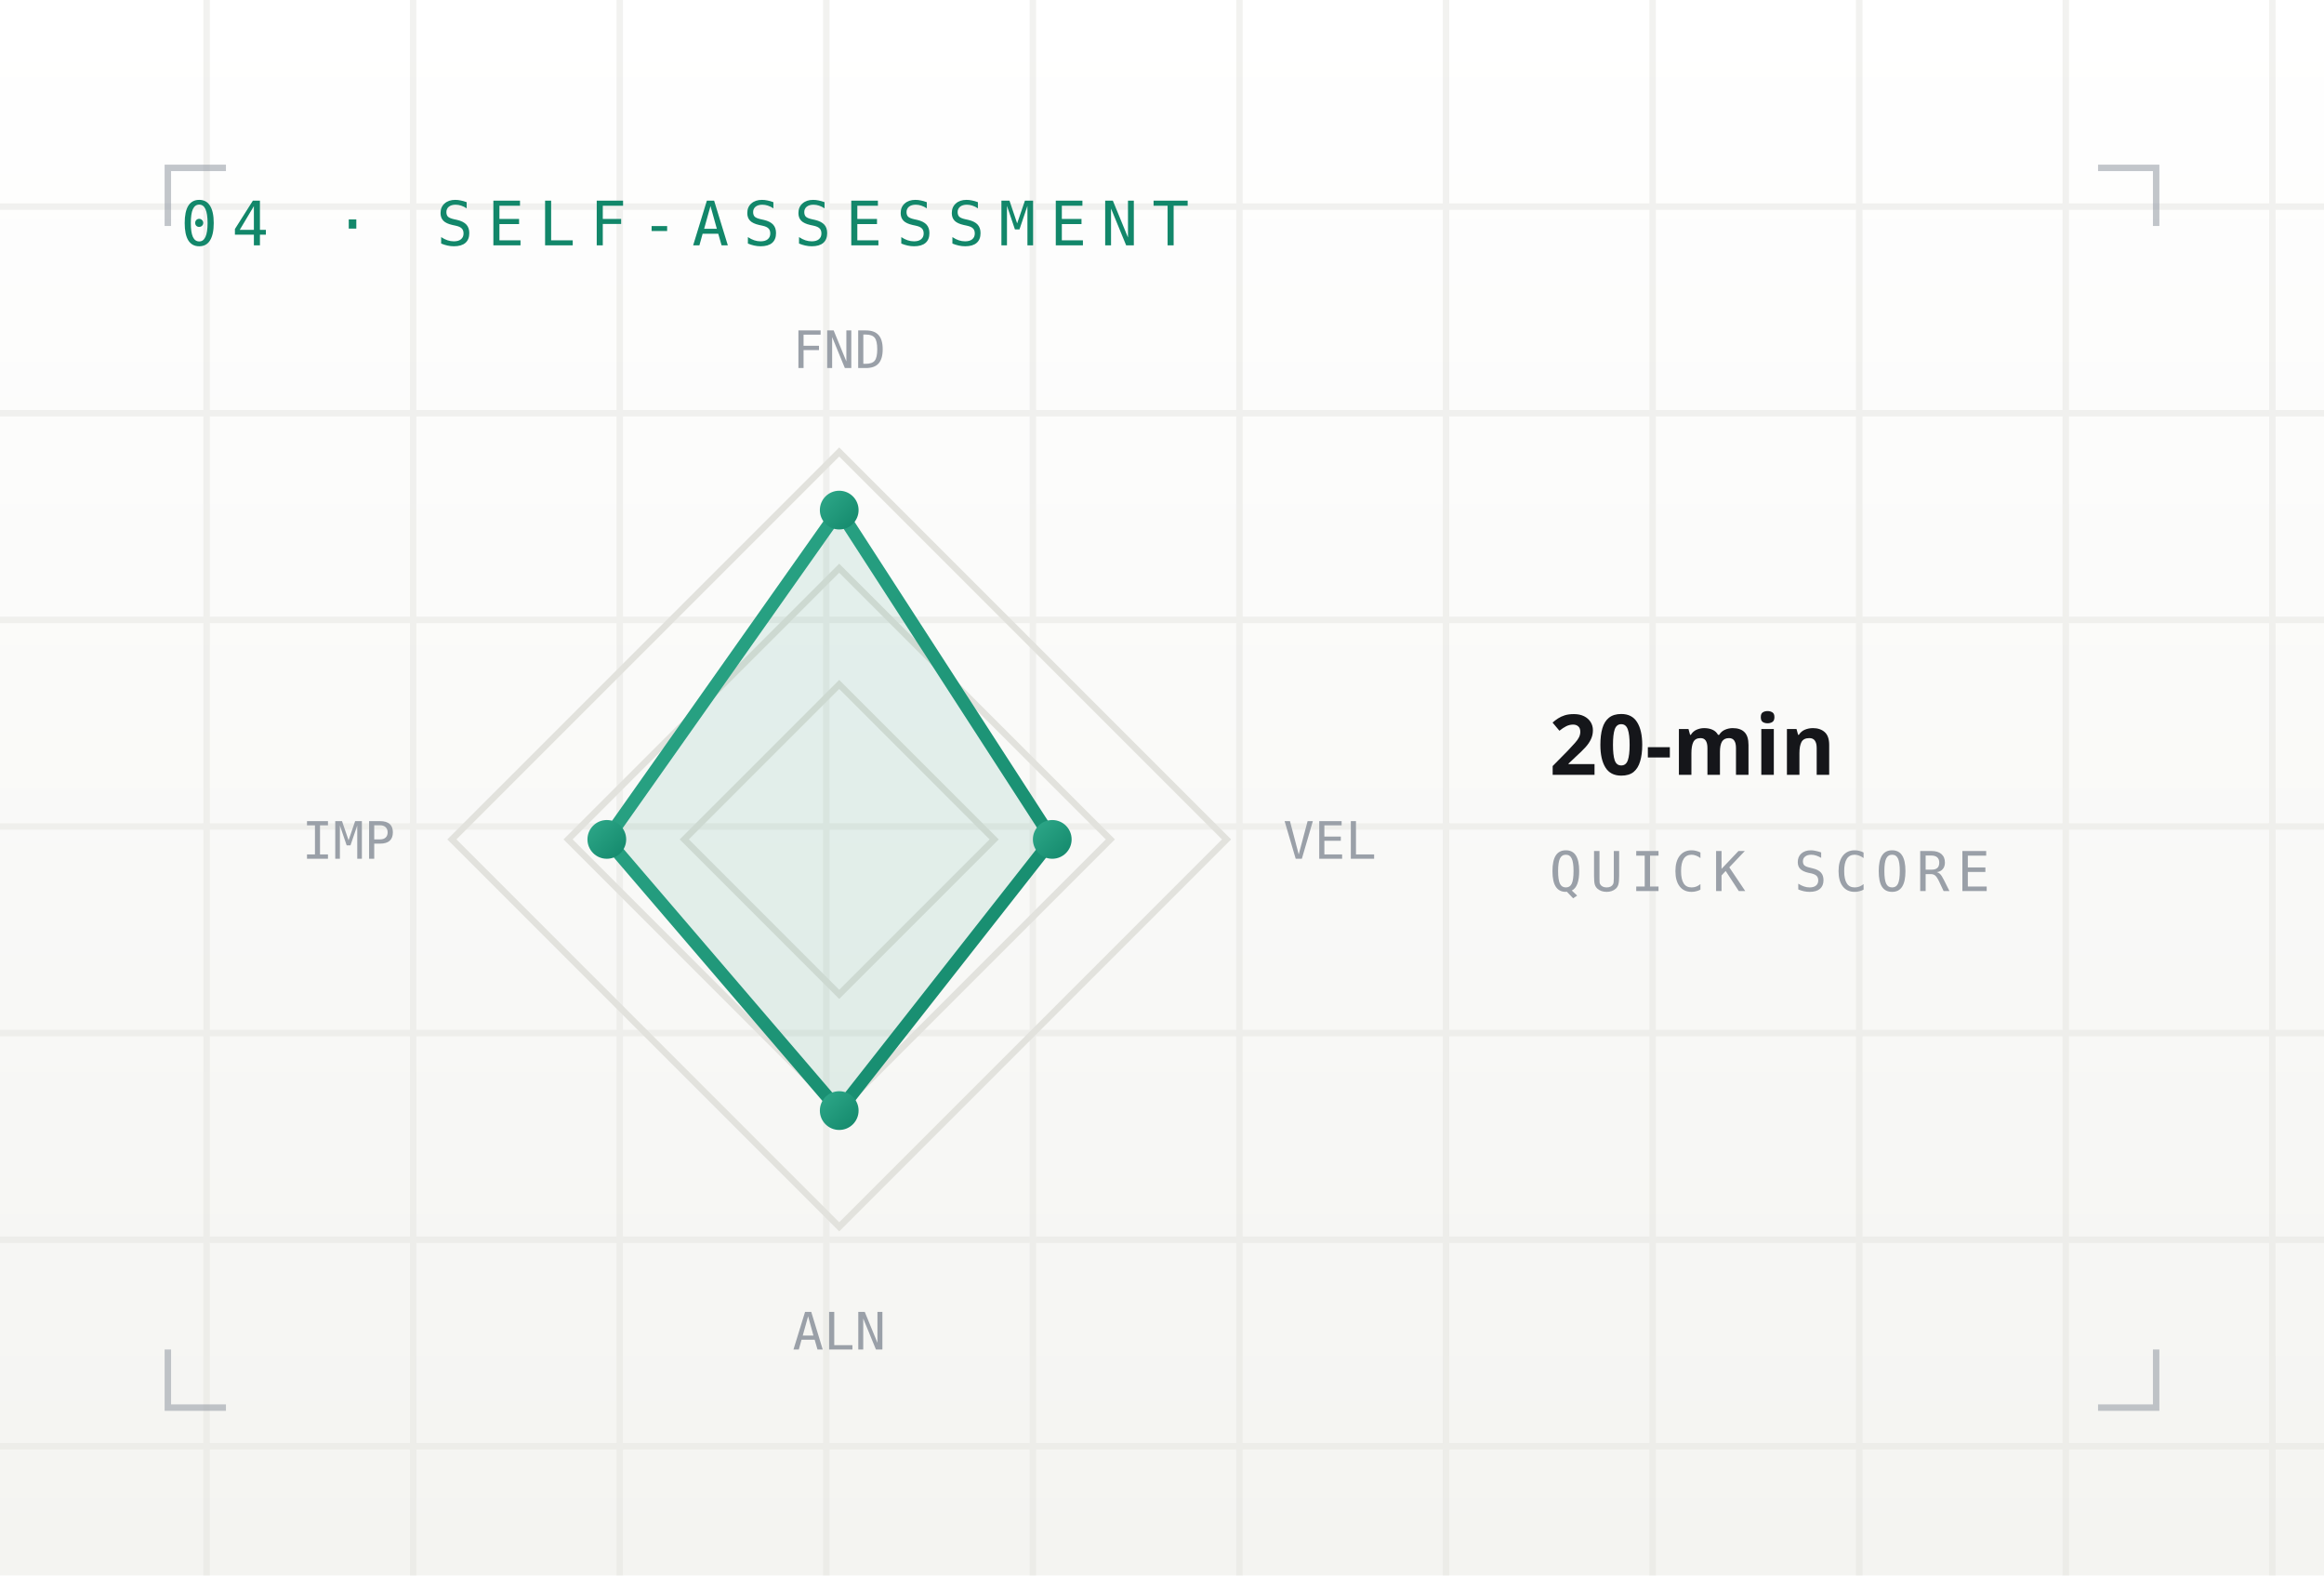
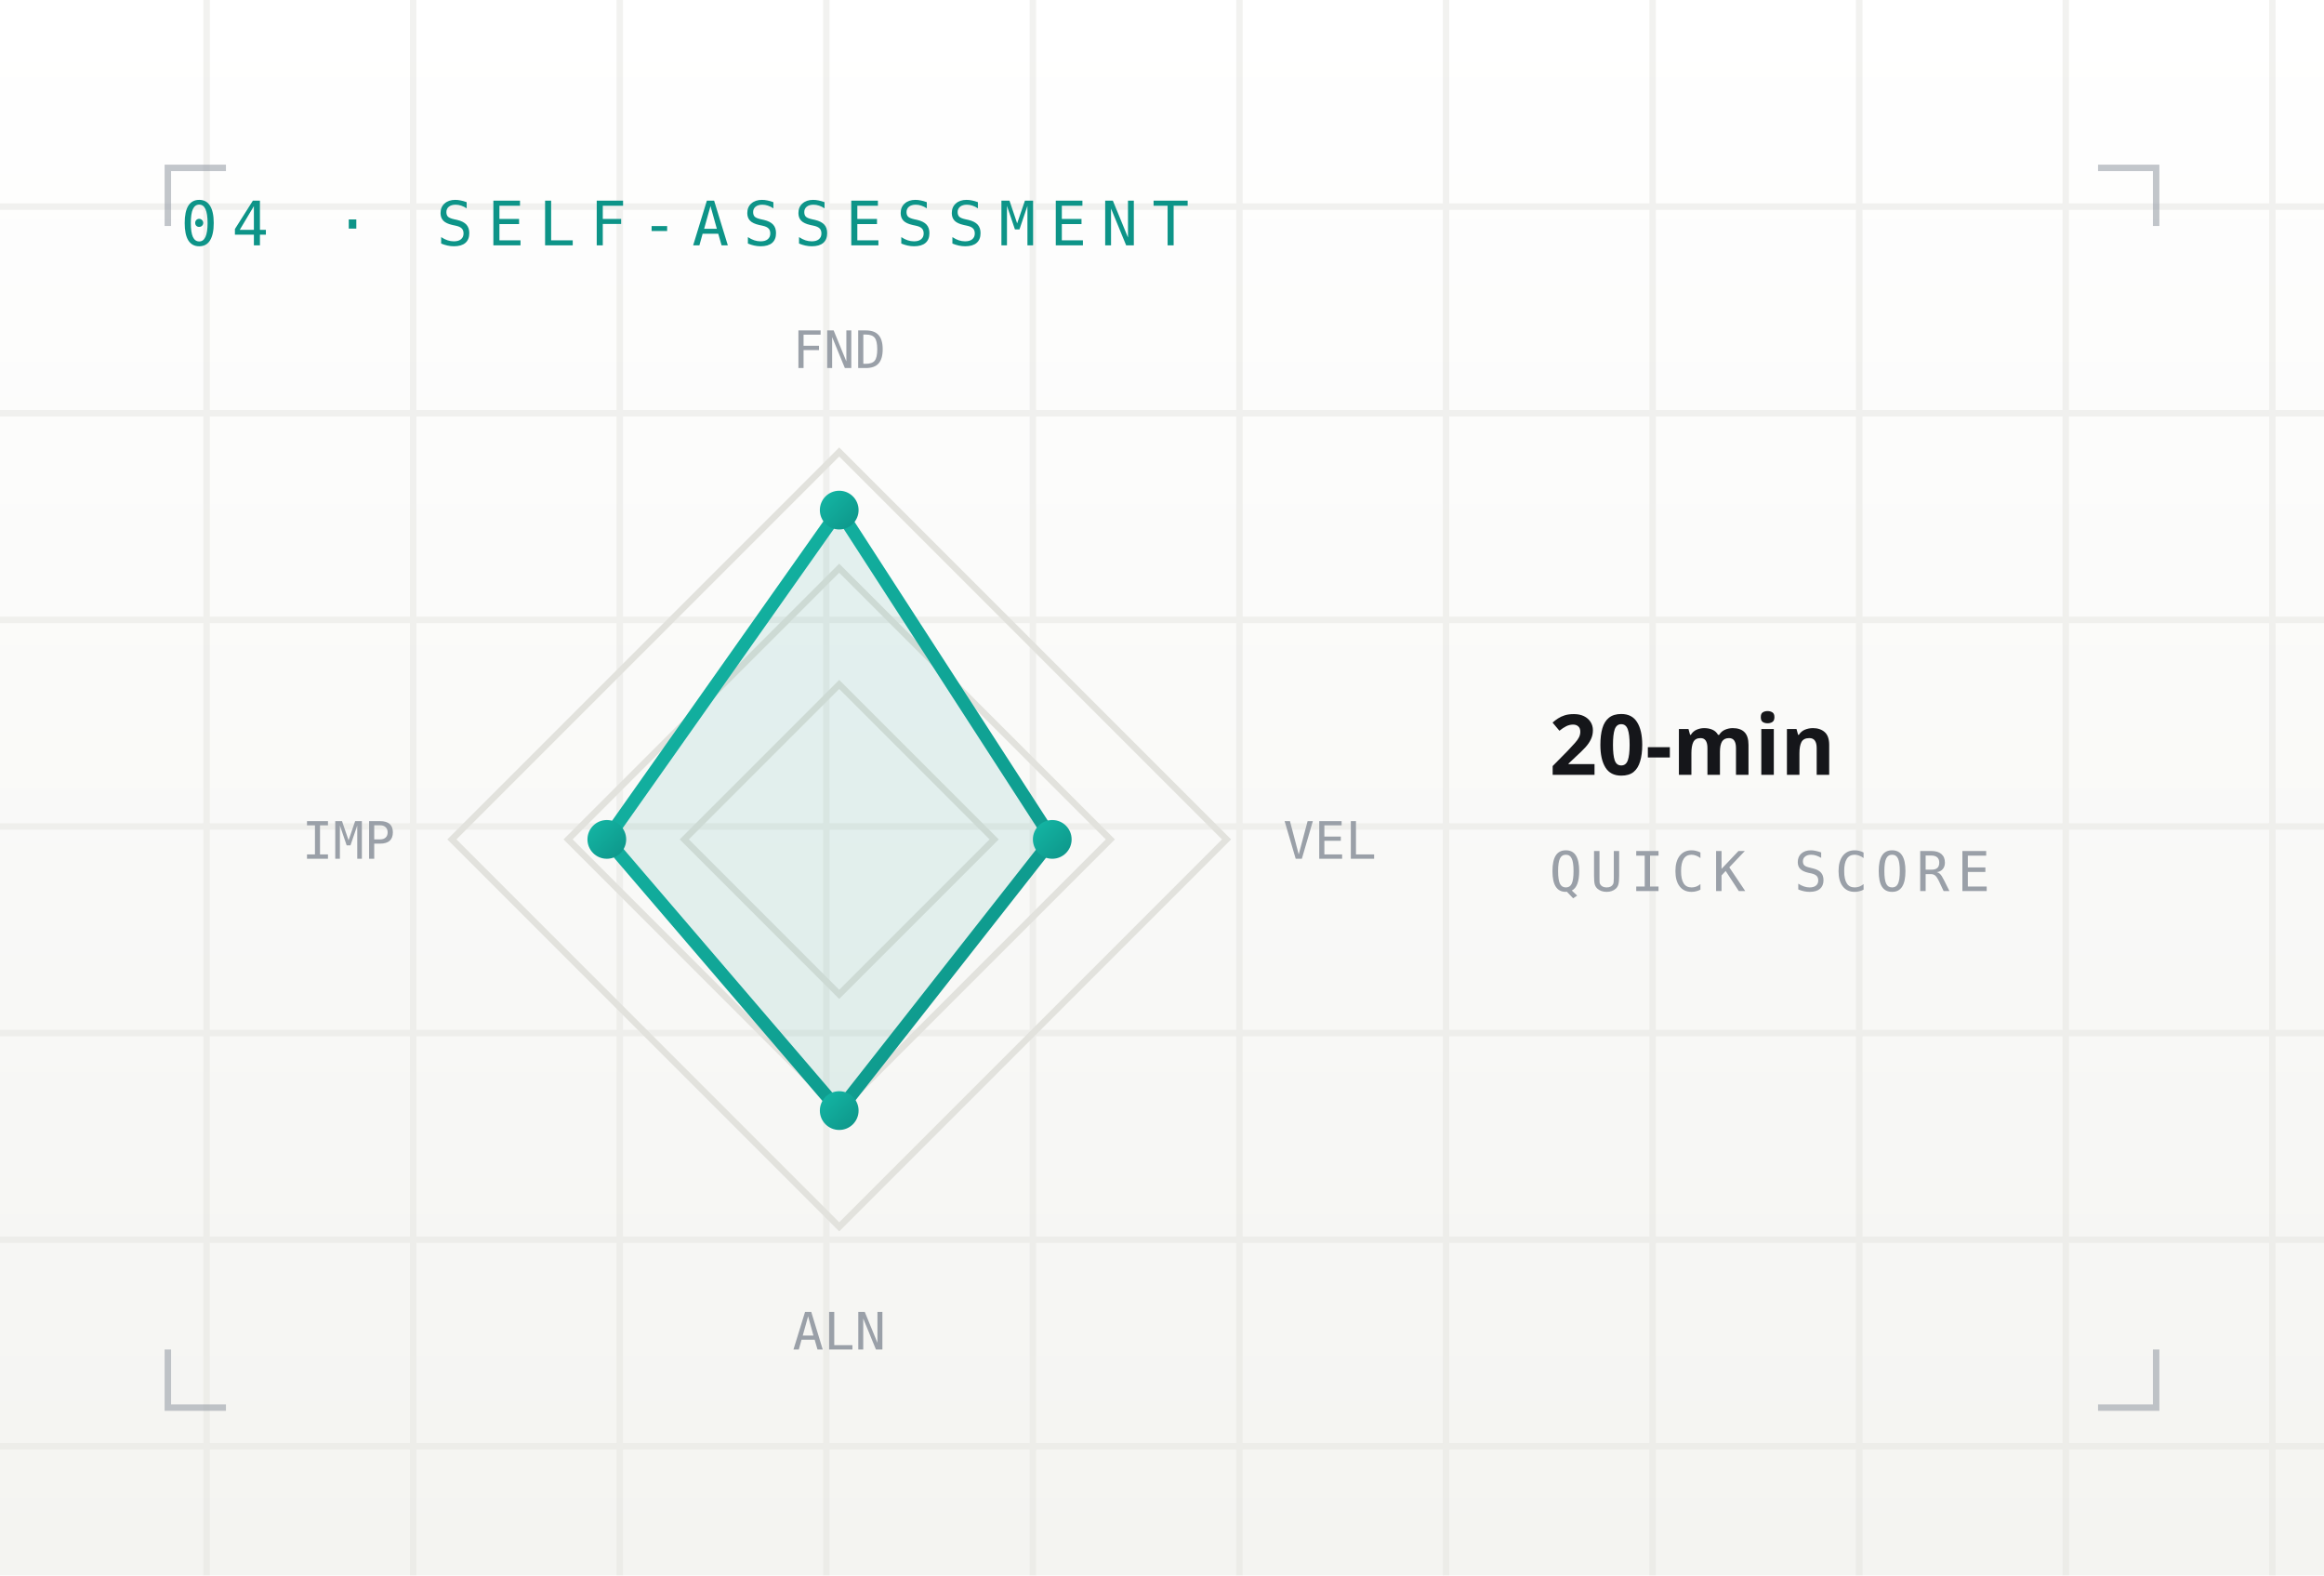
<svg xmlns="http://www.w3.org/2000/svg" viewBox="0 0 360 244" font-family="'Manrope','Segoe UI',system-ui,sans-serif">
  <defs>
    <linearGradient id="pg" x1="0" y1="0" x2="0" y2="1">
      <stop offset="0" stop-color="#FFFFFF" />
      <stop offset="1" stop-color="#F4F4F1" />
    </linearGradient>
    <linearGradient id="acc" x1="0" y1="0" x2="1" y2="1">
-       <stop offset="0" stop-color="#2FA98A" />
-       <stop offset="1" stop-color="#12876A" />
+       <stop offset="0" stop-color="#14b8a6" />
+       <stop offset="1" stop-color="#0d9488" />
    </linearGradient>
    <radialGradient id="halo" cx="0.5" cy="0.5" r="0.5">
-       <stop offset="0" stop-color="#12876A" stop-opacity="0.16" />
-       <stop offset="1" stop-color="#12876A" stop-opacity="0" />
+       <stop offset="0" stop-color="#0d9488" stop-opacity="0.16" />
+       <stop offset="1" stop-color="#0d9488" stop-opacity="0" />
    </radialGradient>
    <filter id="sh" x="-30%" y="-30%" width="160%" height="160%">
      <feGaussianBlur in="SourceAlpha" stdDeviation="5" />
      <feOffset dy="7" />
      <feComponentTransfer>
        <feFuncA type="linear" slope="0.10" />
      </feComponentTransfer>
      <feMerge>
        <feMergeNode />
        <feMergeNode in="SourceGraphic" />
      </feMerge>
    </filter>
  </defs>
  <rect width="360" height="244" fill="url(#pg)" />
  <g stroke="#E2E2DD" stroke-width="1" opacity="0.45">
    <line x1="32" y1="0" x2="32" y2="244" />
    <line x1="64" y1="0" x2="64" y2="244" />
    <line x1="96" y1="0" x2="96" y2="244" />
    <line x1="128" y1="0" x2="128" y2="244" />
    <line x1="160" y1="0" x2="160" y2="244" />
    <line x1="192" y1="0" x2="192" y2="244" />
    <line x1="224" y1="0" x2="224" y2="244" />
    <line x1="256" y1="0" x2="256" y2="244" />
    <line x1="288" y1="0" x2="288" y2="244" />
    <line x1="320" y1="0" x2="320" y2="244" />
    <line x1="352" y1="0" x2="352" y2="244" />
    <line x1="0" y1="32" x2="360" y2="32" />
    <line x1="0" y1="64" x2="360" y2="64" />
    <line x1="0" y1="96" x2="360" y2="96" />
    <line x1="0" y1="128" x2="360" y2="128" />
    <line x1="0" y1="160" x2="360" y2="160" />
    <line x1="0" y1="192" x2="360" y2="192" />
    <line x1="0" y1="224" x2="360" y2="224" />
  </g>
  <g stroke="#9AA0A8" stroke-width="1" opacity="0.6" fill="none">
    <path d="M26 35 V26 H35" />
    <path d="M325 26 H334 V35" />
    <path d="M26 209 V218 H35" />
    <path d="M334 209 V218 H325" />
  </g>
-   <text x="28" y="38" font-family="'JetBrains Mono','SFMono-Regular',ui-monospace,monospace" font-size="9.5" letter-spacing="2.2" fill="#12876A">04 · SELF-ASSESSMENT</text>
+   <text x="28" y="38" font-family="'JetBrains Mono','SFMono-Regular',ui-monospace,monospace" font-size="9.5" letter-spacing="2.2" fill="#0d9488">04 · SELF-ASSESSMENT</text>
  <polygon points="130.0,106.0 154.0,130.0 130.0,154.0 106.0,130.0" fill="none" stroke="#E2E2DD" stroke-width="1" />
  <polygon points="130.0,88.0 172.0,130.0 130.0,172.0 88.0,130.0" fill="none" stroke="#E2E2DD" stroke-width="1" />
  <polygon points="130.0,70.0 190.0,130.0 130.0,190.0 70.0,130.0" fill="none" stroke="#E2E2DD" stroke-width="1" />
-   <polygon points="130.0,79.0 163.0,130.0 130.0,172.0 94.0,130.0" fill="rgba(18,135,106,0.10)" stroke="url(#acc)" stroke-width="2" />
+   <polygon points="130.0,79.0 163.0,130.0 130.0,172.0 94.0,130.0" fill="rgba(13,148,136,0.10)" stroke="url(#acc)" stroke-width="2" />
  <circle cx="130.0" cy="79.0" r="3" fill="url(#acc)" />
  <text x="130" y="57" text-anchor="middle" font-family="'JetBrains Mono','SFMono-Regular',ui-monospace,monospace" font-size="8" fill="#9AA0A8">FND</text>
  <circle cx="163.0" cy="130.0" r="3" fill="url(#acc)" />
  <text x="206" y="133" text-anchor="middle" font-family="'JetBrains Mono','SFMono-Regular',ui-monospace,monospace" font-size="8" fill="#9AA0A8">VEL</text>
  <circle cx="130.0" cy="172.0" r="3" fill="url(#acc)" />
  <text x="130" y="209" text-anchor="middle" font-family="'JetBrains Mono','SFMono-Regular',ui-monospace,monospace" font-size="8" fill="#9AA0A8">ALN</text>
  <circle cx="94.0" cy="130.0" r="3" fill="url(#acc)" />
  <text x="54" y="133" text-anchor="middle" font-family="'JetBrains Mono','SFMono-Regular',ui-monospace,monospace" font-size="8" fill="#9AA0A8">IMP</text>
  <text x="240" y="120" font-family="'Manrope','Segoe UI',system-ui,sans-serif" font-size="13" font-weight="600" fill="#15161A">20-min</text>
  <text x="240" y="138" font-family="'JetBrains Mono','SFMono-Regular',ui-monospace,monospace" font-size="8.5" letter-spacing="1.2" fill="#9AA0A8">QUICK SCORE</text>
</svg>
